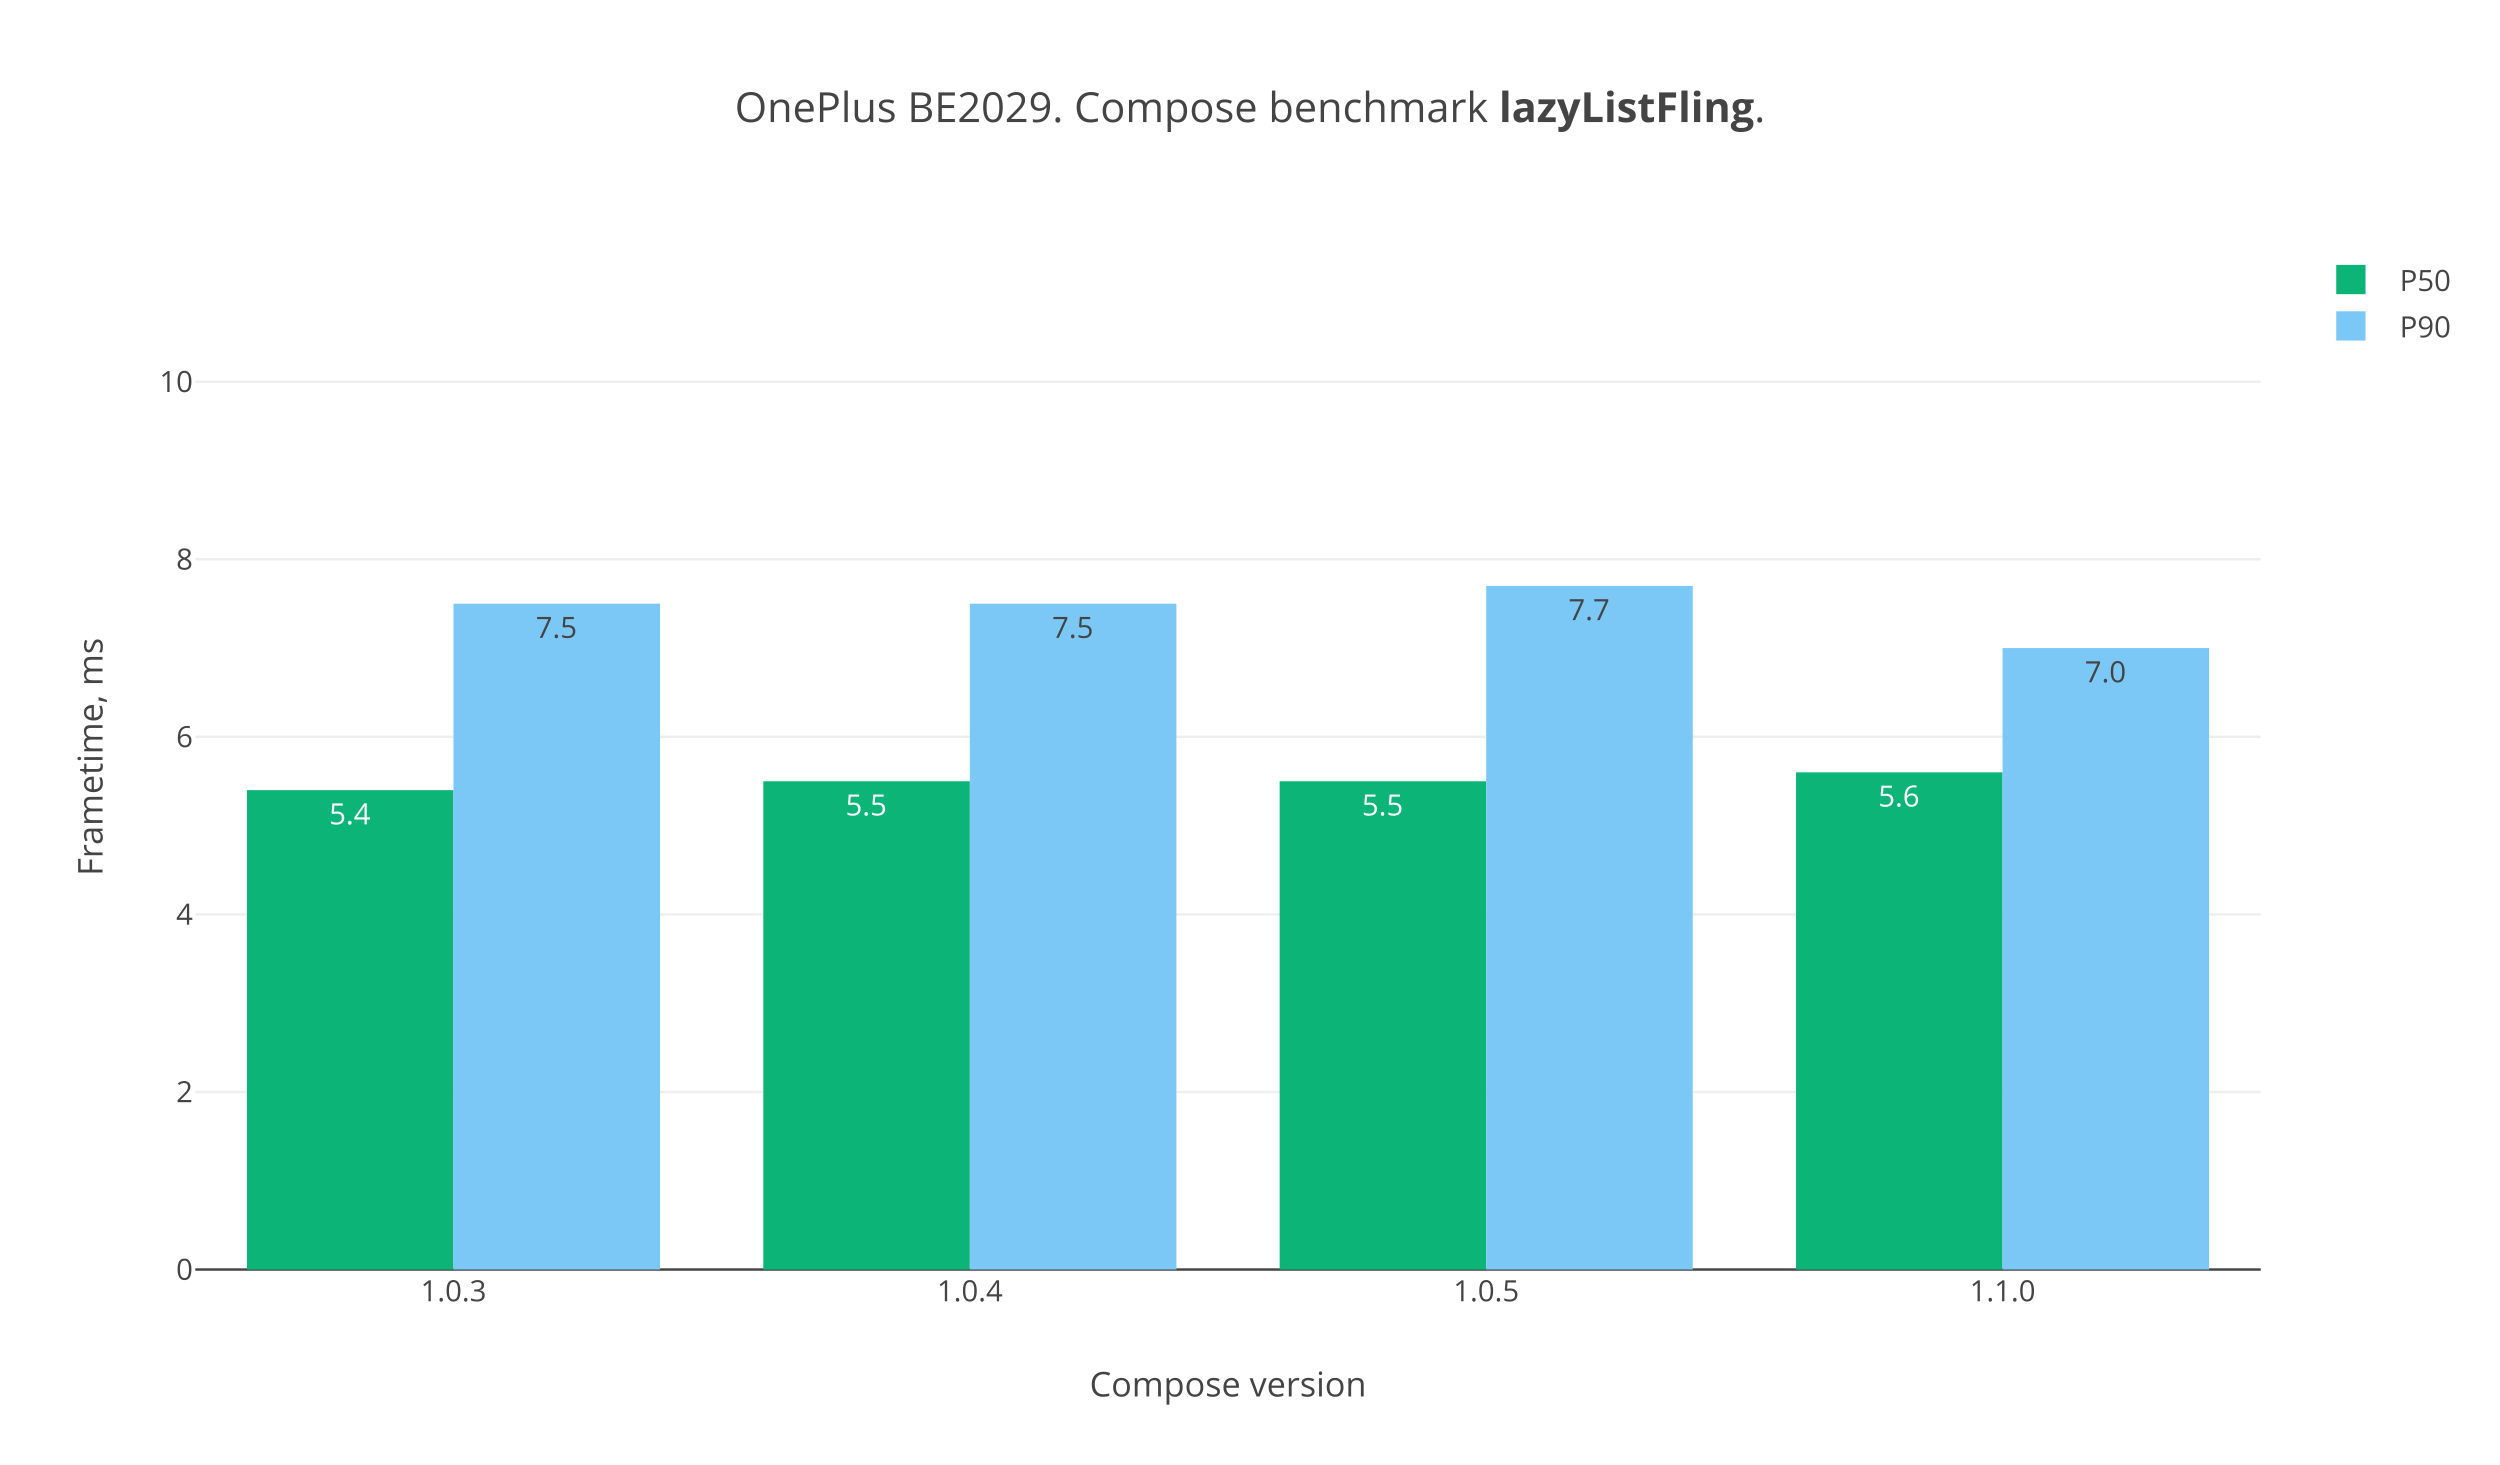
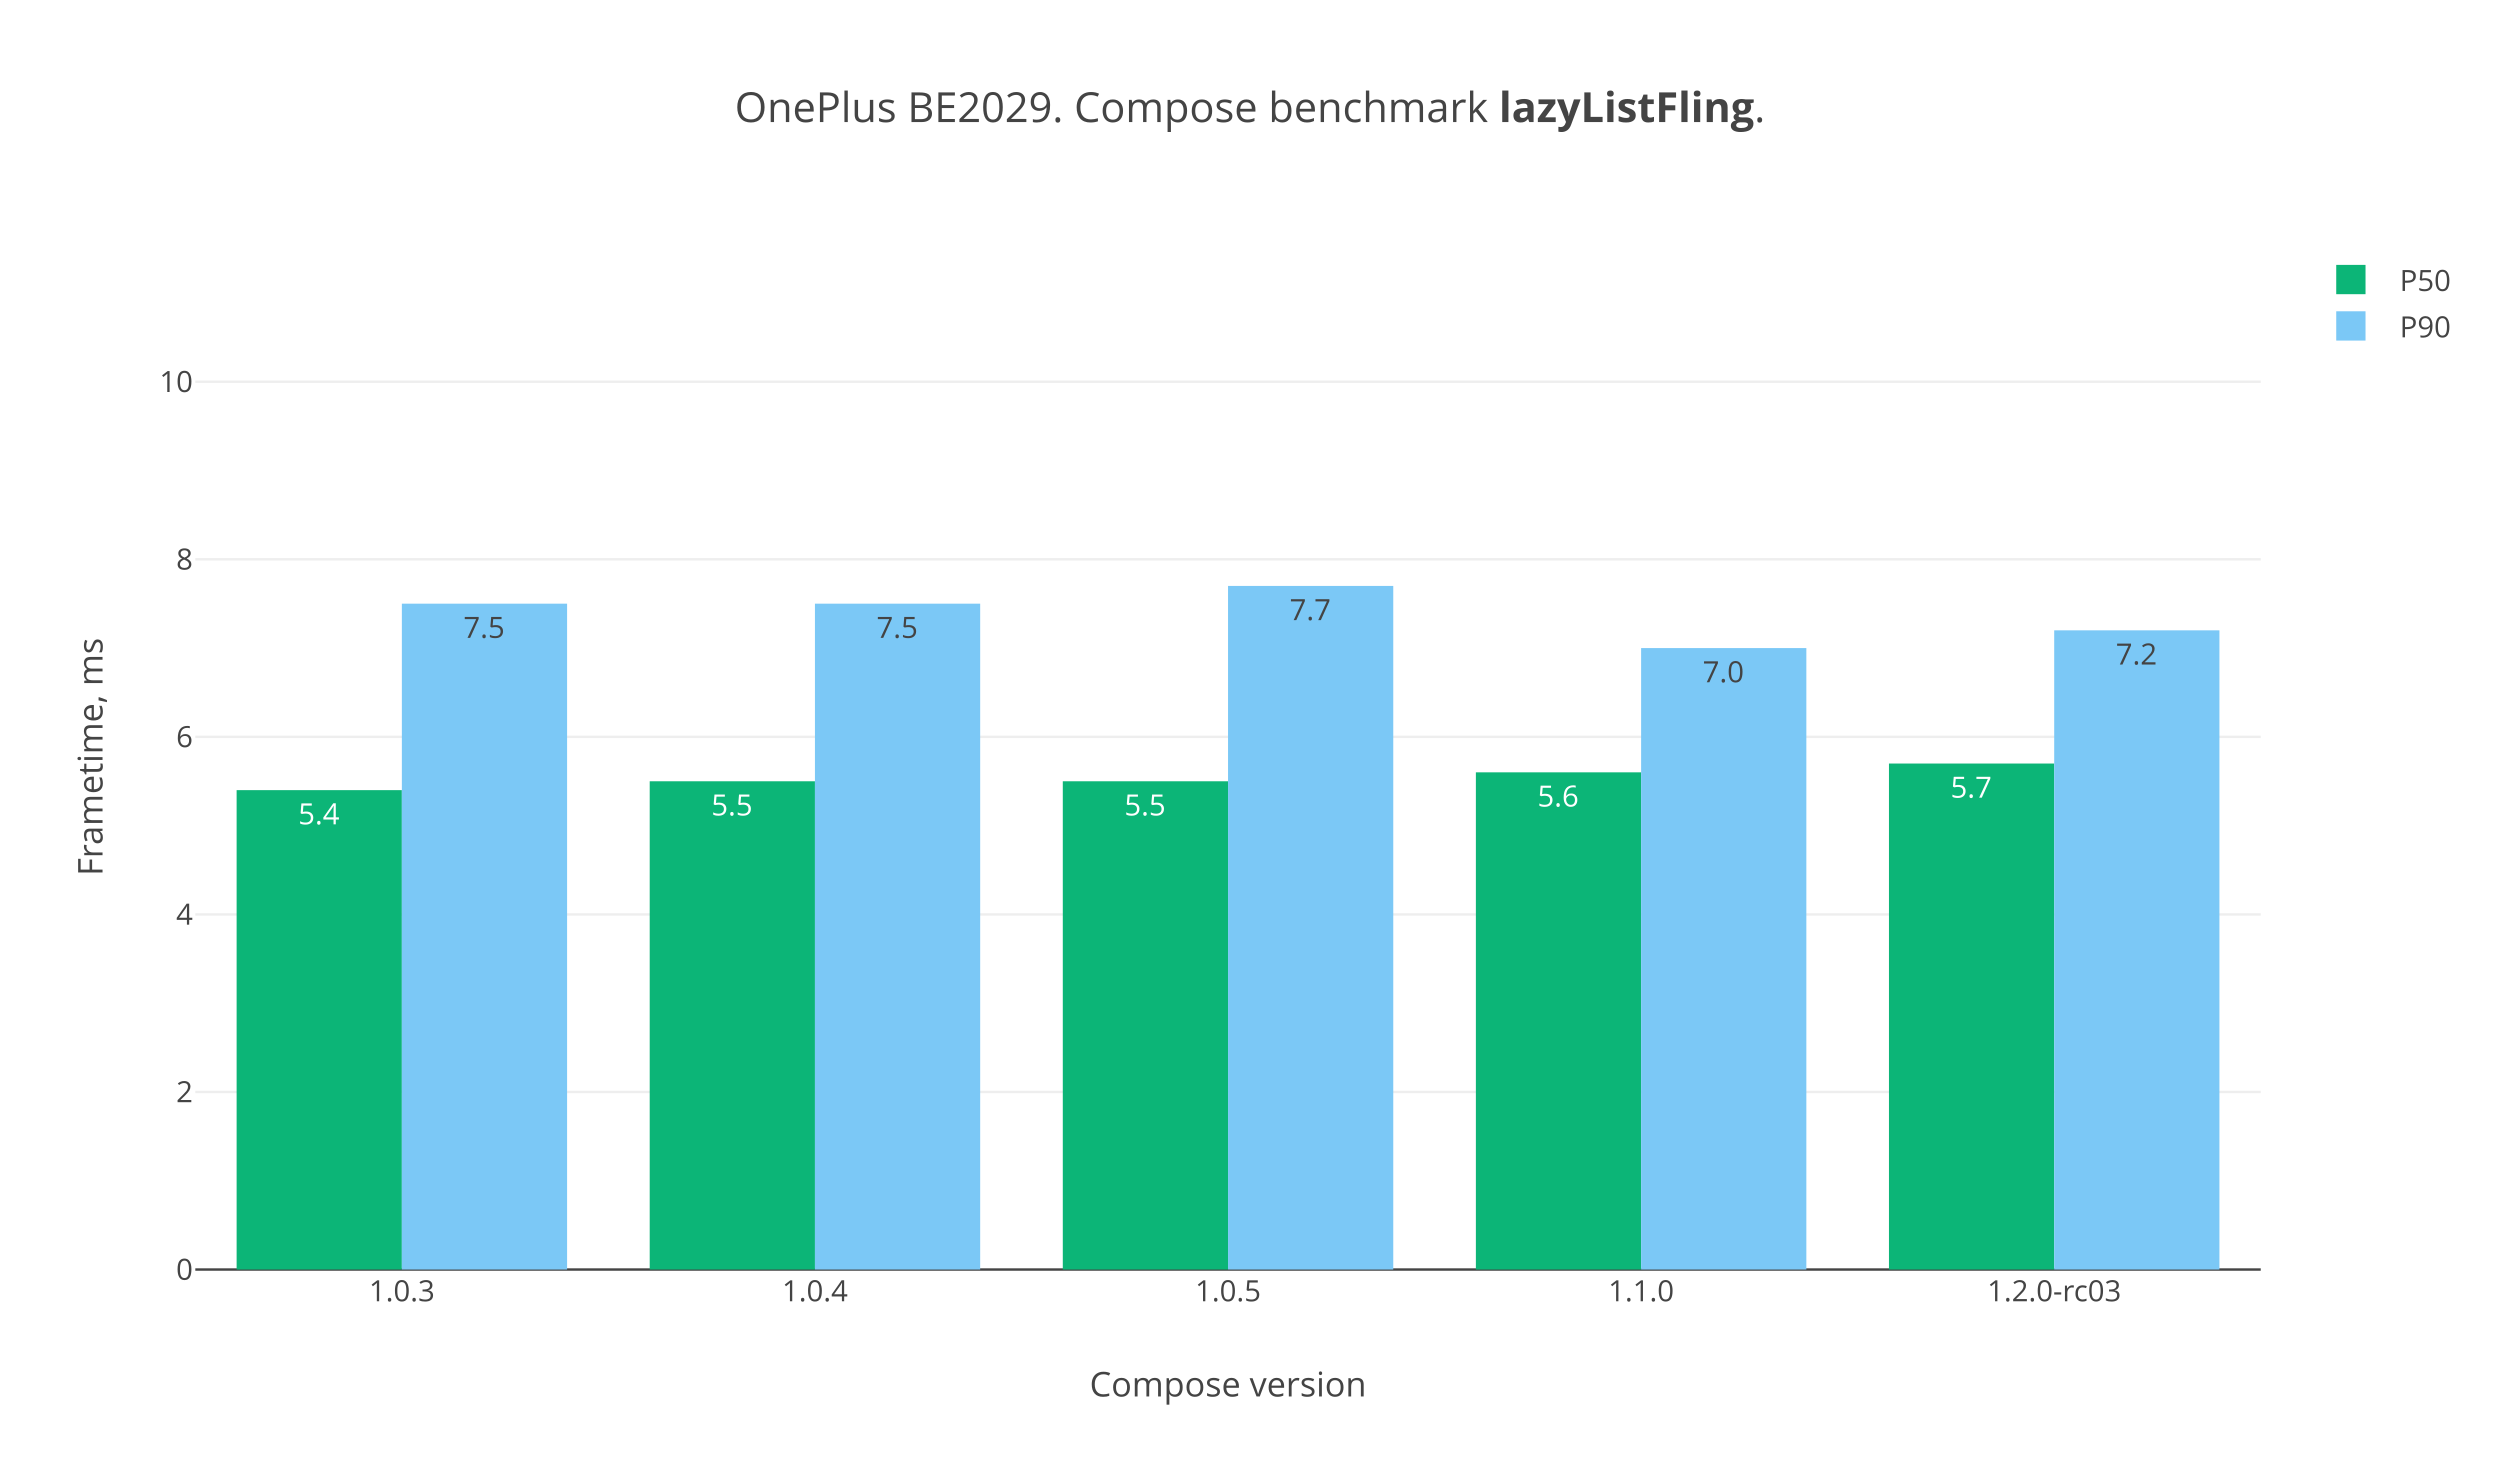
<svg xmlns="http://www.w3.org/2000/svg" class="main-svg" width="1024" height="600" style="" viewBox="0 0 1024 600">
  <rect x="0" y="0" width="1024" height="600" style="fill: rgb(255, 255, 255); fill-opacity: 1;" />
-   <defs id="defs-ae5496">
+   <defs id="defs-29d582">
    <g class="clips">
-       <clipPath id="clipae5496xyplot" class="plotclip">
+       <clipPath id="clip29d582xyplot" class="plotclip">
        <rect width="846" height="420" />
      </clipPath>
-       <clipPath class="axesclip" id="clipae5496x">
+       <clipPath class="axesclip" id="clip29d582x">
        <rect x="80" y="0" width="846" height="600" />
      </clipPath>
-       <clipPath class="axesclip" id="clipae5496y">
+       <clipPath class="axesclip" id="clip29d582y">
        <rect x="0" y="100" width="1024" height="420" />
      </clipPath>
-       <clipPath class="axesclip" id="clipae5496xy">
+       <clipPath class="axesclip" id="clip29d582xy">
        <rect x="80" y="100" width="846" height="420" />
      </clipPath>
    </g>
    <g class="gradients" />
  </defs>
  <g class="bglayer" />
  <g class="layer-below">
    <g class="imagelayer" />
    <g class="shapelayer" />
  </g>
  <g class="cartesianlayer">
    <g class="subplot xy">
      <g class="layer-subplot">
        <g class="shapelayer" />
        <g class="imagelayer" />
      </g>
      <g class="gridlayer">
        <g class="x" />
        <g class="y">
          <path class="ygrid crisp" transform="translate(0,447.27)" d="M80,0h846" style="stroke: rgb(238, 238, 238); stroke-opacity: 1; stroke-width: 1px;" />
          <path class="ygrid crisp" transform="translate(0,374.55)" d="M80,0h846" style="stroke: rgb(238, 238, 238); stroke-opacity: 1; stroke-width: 1px;" />
          <path class="ygrid crisp" transform="translate(0,301.82)" d="M80,0h846" style="stroke: rgb(238, 238, 238); stroke-opacity: 1; stroke-width: 1px;" />
          <path class="ygrid crisp" transform="translate(0,229.09)" d="M80,0h846" style="stroke: rgb(238, 238, 238); stroke-opacity: 1; stroke-width: 1px;" />
          <path class="ygrid crisp" transform="translate(0,156.36)" d="M80,0h846" style="stroke: rgb(238, 238, 238); stroke-opacity: 1; stroke-width: 1px;" />
        </g>
      </g>
      <g class="zerolinelayer">
        <path class="yzl zl crisp" transform="translate(0,520)" d="M80,0h846" style="stroke: rgb(68, 68, 68); stroke-opacity: 1; stroke-width: 1px;" />
      </g>
      <path class="xlines-below" />
      <path class="ylines-below" />
      <g class="overlines-below" />
      <g class="xaxislayer-below" />
      <g class="yaxislayer-below" />
      <g class="overaxes-below" />
-       <g class="plot" transform="translate(80,100)" clip-path="url('#clipae5496xyplot')">
+       <g class="plot" transform="translate(80,100)" clip-path="url('#clip29d582xyplot')">
        <g class="barlayer mlayer">
          <g class="trace bars" style="opacity: 1;">
            <g class="points">
              <g class="point">
-                 <path d="M21.15,420V223.64H105.75V420Z" style="vector-effect: non-scaling-stroke; opacity: 1; stroke-width: 0px; fill: rgb(12, 181, 119); fill-opacity: 1;" />
-                 <text class="bartext bartext-inside" text-anchor="middle" data-notex="1" x="0" y="0" style="font-family: 'Open Sans', verdana, arial, sans-serif; font-size: 12px; fill: rgb(255, 255, 255); fill-opacity: 1; white-space: pre;" transform="translate(63.28594,237.64)">5.4</text>
-               </g>
-               <g class="point">
-                 <path d="M232.65,420V220H317.25V420Z" style="vector-effect: non-scaling-stroke; opacity: 1; stroke-width: 0px; fill: rgb(12, 181, 119); fill-opacity: 1;" />
-                 <text class="bartext bartext-inside" text-anchor="middle" data-notex="1" x="0" y="0" style="font-family: 'Open Sans', verdana, arial, sans-serif; font-size: 12px; fill: rgb(255, 255, 255); fill-opacity: 1; white-space: pre;" transform="translate(274.7859,234)">5.5</text>
-               </g>
-               <g class="point">
-                 <path d="M444.15,420V220H528.75V420Z" style="vector-effect: non-scaling-stroke; opacity: 1; stroke-width: 0px; fill: rgb(12, 181, 119); fill-opacity: 1;" />
-                 <text class="bartext bartext-inside" text-anchor="middle" data-notex="1" x="0" y="0" style="font-family: 'Open Sans', verdana, arial, sans-serif; font-size: 12px; fill: rgb(255, 255, 255); fill-opacity: 1; white-space: pre;" transform="translate(486.2859,234)">5.5</text>
-               </g>
-               <g class="point">
-                 <path d="M655.65,420V216.36H740.25V420Z" style="vector-effect: non-scaling-stroke; opacity: 1; stroke-width: 0px; fill: rgb(12, 181, 119); fill-opacity: 1;" />
-                 <text class="bartext bartext-inside" text-anchor="middle" data-notex="1" x="0" y="0" style="font-family: 'Open Sans', verdana, arial, sans-serif; font-size: 12px; fill: rgb(255, 255, 255); fill-opacity: 1; white-space: pre;" transform="translate(697.7859,230.36)">5.6</text>
+                 <path d="M16.92,420V223.64H84.6V420Z" style="vector-effect: non-scaling-stroke; opacity: 1; stroke-width: 0px; fill: rgb(12, 181, 119); fill-opacity: 1;" />
+                 <text class="bartext bartext-inside" text-anchor="middle" data-notex="1" x="0" y="0" style="font-family: 'Open Sans', verdana, arial, sans-serif; font-size: 12px; fill: rgb(255, 255, 255); fill-opacity: 1; white-space: pre;" transform="translate(50.59594,237.64)">5.4</text>
+               </g>
+               <g class="point">
+                 <path d="M186.12,420V220H253.8V420Z" style="vector-effect: non-scaling-stroke; opacity: 1; stroke-width: 0px; fill: rgb(12, 181, 119); fill-opacity: 1;" />
+                 <text class="bartext bartext-inside" text-anchor="middle" data-notex="1" x="0" y="0" style="font-family: 'Open Sans', verdana, arial, sans-serif; font-size: 12px; fill: rgb(255, 255, 255); fill-opacity: 1; white-space: pre;" transform="translate(219.7959,234)">5.5</text>
+               </g>
+               <g class="point">
+                 <path d="M355.32,420V220H423V420Z" style="vector-effect: non-scaling-stroke; opacity: 1; stroke-width: 0px; fill: rgb(12, 181, 119); fill-opacity: 1;" />
+                 <text class="bartext bartext-inside" text-anchor="middle" data-notex="1" x="0" y="0" style="font-family: 'Open Sans', verdana, arial, sans-serif; font-size: 12px; fill: rgb(255, 255, 255); fill-opacity: 1; white-space: pre;" transform="translate(388.9959,234)">5.5</text>
+               </g>
+               <g class="point">
+                 <path d="M524.52,420V216.36H592.2V420Z" style="vector-effect: non-scaling-stroke; opacity: 1; stroke-width: 0px; fill: rgb(12, 181, 119); fill-opacity: 1;" />
+                 <text class="bartext bartext-inside" text-anchor="middle" data-notex="1" x="0" y="0" style="font-family: 'Open Sans', verdana, arial, sans-serif; font-size: 12px; fill: rgb(255, 255, 255); fill-opacity: 1; white-space: pre;" transform="translate(558.1959,230.36)">5.6</text>
+               </g>
+               <g class="point">
+                 <path d="M693.72,420V212.73H761.4V420Z" style="vector-effect: non-scaling-stroke; opacity: 1; stroke-width: 0px; fill: rgb(12, 181, 119); fill-opacity: 1;" />
+                 <text class="bartext bartext-inside" text-anchor="middle" data-notex="1" x="0" y="0" style="font-family: 'Open Sans', verdana, arial, sans-serif; font-size: 12px; fill: rgb(255, 255, 255); fill-opacity: 1; white-space: pre;" transform="translate(727.3959,226.73)">5.7</text>
              </g>
            </g>
          </g>
          <g class="trace bars" style="opacity: 1;">
            <g class="points">
              <g class="point">
-                 <path d="M105.75,420V147.27H190.35V420Z" style="vector-effect: non-scaling-stroke; opacity: 1; stroke-width: 0px; fill: rgb(123, 200, 246); fill-opacity: 1;" />
-                 <text class="bartext bartext-inside" text-anchor="middle" data-notex="1" x="0" y="0" style="font-family: 'Open Sans', verdana, arial, sans-serif; font-size: 12px; fill: rgb(68, 68, 68); fill-opacity: 1; white-space: pre;" transform="translate(147.8859,161.27)">7.5</text>
-               </g>
-               <g class="point">
-                 <path d="M317.25,420V147.27H401.85V420Z" style="vector-effect: non-scaling-stroke; opacity: 1; stroke-width: 0px; fill: rgb(123, 200, 246); fill-opacity: 1;" />
-                 <text class="bartext bartext-inside" text-anchor="middle" data-notex="1" x="0" y="0" style="font-family: 'Open Sans', verdana, arial, sans-serif; font-size: 12px; fill: rgb(68, 68, 68); fill-opacity: 1; white-space: pre;" transform="translate(359.3859,161.27)">7.5</text>
-               </g>
-               <g class="point">
-                 <path d="M528.75,420V140H613.35V420Z" style="vector-effect: non-scaling-stroke; opacity: 1; stroke-width: 0px; fill: rgb(123, 200, 246); fill-opacity: 1;" />
-                 <text class="bartext bartext-inside" text-anchor="middle" data-notex="1" x="0" y="0" style="font-family: 'Open Sans', verdana, arial, sans-serif; font-size: 12px; fill: rgb(68, 68, 68); fill-opacity: 1; white-space: pre;" transform="translate(570.8859,154)">7.7</text>
-               </g>
-               <g class="point">
-                 <path d="M740.25,420V165.45H824.85V420Z" style="vector-effect: non-scaling-stroke; opacity: 1; stroke-width: 0px; fill: rgb(123, 200, 246); fill-opacity: 1;" />
-                 <text class="bartext bartext-inside" text-anchor="middle" data-notex="1" x="0" y="0" style="font-family: 'Open Sans', verdana, arial, sans-serif; font-size: 12px; fill: rgb(68, 68, 68); fill-opacity: 1; white-space: pre;" transform="translate(782.3859,179.45)">7.0</text>
+                 <path d="M84.6,420V147.27H152.28V420Z" style="vector-effect: non-scaling-stroke; opacity: 1; stroke-width: 0px; fill: rgb(123, 200, 246); fill-opacity: 1;" />
+                 <text class="bartext bartext-inside" text-anchor="middle" data-notex="1" x="0" y="0" style="font-family: 'Open Sans', verdana, arial, sans-serif; font-size: 12px; fill: rgb(68, 68, 68); fill-opacity: 1; white-space: pre;" transform="translate(118.2759,161.27)">7.5</text>
+               </g>
+               <g class="point">
+                 <path d="M253.8,420V147.27H321.48V420Z" style="vector-effect: non-scaling-stroke; opacity: 1; stroke-width: 0px; fill: rgb(123, 200, 246); fill-opacity: 1;" />
+                 <text class="bartext bartext-inside" text-anchor="middle" data-notex="1" x="0" y="0" style="font-family: 'Open Sans', verdana, arial, sans-serif; font-size: 12px; fill: rgb(68, 68, 68); fill-opacity: 1; white-space: pre;" transform="translate(287.4759,161.27)">7.5</text>
+               </g>
+               <g class="point">
+                 <path d="M423,420V140H490.68V420Z" style="vector-effect: non-scaling-stroke; opacity: 1; stroke-width: 0px; fill: rgb(123, 200, 246); fill-opacity: 1;" />
+                 <text class="bartext bartext-inside" text-anchor="middle" data-notex="1" x="0" y="0" style="font-family: 'Open Sans', verdana, arial, sans-serif; font-size: 12px; fill: rgb(68, 68, 68); fill-opacity: 1; white-space: pre;" transform="translate(456.6759,154)">7.7</text>
+               </g>
+               <g class="point">
+                 <path d="M592.2,420V165.45H659.88V420Z" style="vector-effect: non-scaling-stroke; opacity: 1; stroke-width: 0px; fill: rgb(123, 200, 246); fill-opacity: 1;" />
+                 <text class="bartext bartext-inside" text-anchor="middle" data-notex="1" x="0" y="0" style="font-family: 'Open Sans', verdana, arial, sans-serif; font-size: 12px; fill: rgb(68, 68, 68); fill-opacity: 1; white-space: pre;" transform="translate(625.8759,179.45)">7.0</text>
+               </g>
+               <g class="point">
+                 <path d="M761.4,420V158.18H829.08V420Z" style="vector-effect: non-scaling-stroke; opacity: 1; stroke-width: 0px; fill: rgb(123, 200, 246); fill-opacity: 1;" />
+                 <text class="bartext bartext-inside" text-anchor="middle" data-notex="1" x="0" y="0" style="font-family: 'Open Sans', verdana, arial, sans-serif; font-size: 12px; fill: rgb(68, 68, 68); fill-opacity: 1; white-space: pre;" transform="translate(795.0759,172.18)">7.2</text>
              </g>
            </g>
          </g>
        </g>
        <g class="scatterlayer mlayer">
-           <g class="trace scatter trace0a1950" style="stroke-miterlimit: 2; opacity: 1;">
+           <g class="trace scatter trace8ce0d2" style="stroke-miterlimit: 2; opacity: 1;">
            <g class="fills" />
            <g class="errorbars" />
            <g class="lines" />
            <g class="points" />
            <g class="text">
              <g class="textpoint" />
              <g class="textpoint" />
              <g class="textpoint" />
              <g class="textpoint" />
-             </g>
-           </g>
-           <g class="trace scatter trace98a660" style="stroke-miterlimit: 2; opacity: 1;">
+               <g class="textpoint" />
+             </g>
+           </g>
+           <g class="trace scatter trace20ec53" style="stroke-miterlimit: 2; opacity: 1;">
            <g class="fills" />
            <g class="errorbars" />
            <g class="lines" />
            <g class="points" />
            <g class="text">
              <g class="textpoint" />
              <g class="textpoint" />
              <g class="textpoint" />
              <g class="textpoint" />
+               <g class="textpoint" />
            </g>
          </g>
        </g>
      </g>
      <g class="overplot" />
      <path class="xlines-above crisp" style="fill: none;" d="M0,0" />
      <path class="ylines-above crisp" style="fill: none;" d="M0,0" />
      <g class="overlines-above" />
      <g class="xaxislayer-above">
        <g class="xtick">
-           <text text-anchor="middle" x="0" y="533" transform="translate(185.75,0)" style="font-family: 'Open Sans', verdana, arial, sans-serif; font-size: 12px; fill: rgb(68, 68, 68); fill-opacity: 1; white-space: pre;">1.0.3</text>
-         </g>
-         <g class="xtick">
-           <text text-anchor="middle" x="0" y="533" transform="translate(397.25,0)" style="font-family: 'Open Sans', verdana, arial, sans-serif; font-size: 12px; fill: rgb(68, 68, 68); fill-opacity: 1; white-space: pre;">1.0.4</text>
-         </g>
-         <g class="xtick">
-           <text text-anchor="middle" x="0" y="533" transform="translate(608.75,0)" style="font-family: 'Open Sans', verdana, arial, sans-serif; font-size: 12px; fill: rgb(68, 68, 68); fill-opacity: 1; white-space: pre;">1.0.5</text>
-         </g>
-         <g class="xtick">
-           <text text-anchor="middle" x="0" y="533" transform="translate(820.25,0)" style="font-family: 'Open Sans', verdana, arial, sans-serif; font-size: 12px; fill: rgb(68, 68, 68); fill-opacity: 1; white-space: pre;">1.1.0</text>
+           <text text-anchor="middle" x="0" y="533" transform="translate(164.6,0)" style="font-family: 'Open Sans', verdana, arial, sans-serif; font-size: 12px; fill: rgb(68, 68, 68); fill-opacity: 1; white-space: pre;">1.0.3</text>
+         </g>
+         <g class="xtick">
+           <text text-anchor="middle" x="0" y="533" transform="translate(333.8,0)" style="font-family: 'Open Sans', verdana, arial, sans-serif; font-size: 12px; fill: rgb(68, 68, 68); fill-opacity: 1; white-space: pre;">1.0.4</text>
+         </g>
+         <g class="xtick">
+           <text text-anchor="middle" x="0" y="533" transform="translate(503,0)" style="font-family: 'Open Sans', verdana, arial, sans-serif; font-size: 12px; fill: rgb(68, 68, 68); fill-opacity: 1; white-space: pre;">1.0.5</text>
+         </g>
+         <g class="xtick">
+           <text text-anchor="middle" x="0" y="533" transform="translate(672.2,0)" style="font-family: 'Open Sans', verdana, arial, sans-serif; font-size: 12px; fill: rgb(68, 68, 68); fill-opacity: 1; white-space: pre;">1.1.0</text>
+         </g>
+         <g class="xtick">
+           <text text-anchor="middle" x="0" y="533" transform="translate(841.4,0)" style="font-family: 'Open Sans', verdana, arial, sans-serif; font-size: 12px; fill: rgb(68, 68, 68); fill-opacity: 1; white-space: pre;">1.2.0-rc03</text>
        </g>
      </g>
      <g class="yaxislayer-above">
        <g class="ytick">
          <text text-anchor="end" x="79" y="4.2" transform="translate(0,520)" style="font-family: 'Open Sans', verdana, arial, sans-serif; font-size: 12px; fill: rgb(68, 68, 68); fill-opacity: 1; white-space: pre;">0</text>
        </g>
        <g class="ytick">
          <text text-anchor="end" x="79" y="4.2" transform="translate(0,447.27)" style="font-family: 'Open Sans', verdana, arial, sans-serif; font-size: 12px; fill: rgb(68, 68, 68); fill-opacity: 1; white-space: pre;">2</text>
        </g>
        <g class="ytick">
          <text text-anchor="end" x="79" y="4.2" transform="translate(0,374.55)" style="font-family: 'Open Sans', verdana, arial, sans-serif; font-size: 12px; fill: rgb(68, 68, 68); fill-opacity: 1; white-space: pre;">4</text>
        </g>
        <g class="ytick">
          <text text-anchor="end" x="79" y="4.2" transform="translate(0,301.82)" style="font-family: 'Open Sans', verdana, arial, sans-serif; font-size: 12px; fill: rgb(68, 68, 68); fill-opacity: 1; white-space: pre;">6</text>
        </g>
        <g class="ytick">
          <text text-anchor="end" x="79" y="4.2" transform="translate(0,229.09)" style="font-family: 'Open Sans', verdana, arial, sans-serif; font-size: 12px; fill: rgb(68, 68, 68); fill-opacity: 1; white-space: pre;">8</text>
        </g>
        <g class="ytick">
          <text text-anchor="end" x="79" y="4.2" transform="translate(0,156.36)" style="font-family: 'Open Sans', verdana, arial, sans-serif; font-size: 12px; fill: rgb(68, 68, 68); fill-opacity: 1; white-space: pre;">10</text>
        </g>
      </g>
      <g class="overaxes-above" />
    </g>
  </g>
  <g class="polarlayer" />
  <g class="ternarylayer" />
  <g class="geolayer" />
  <g class="funnelarealayer" />
  <g class="pielayer" />
  <g class="treemaplayer" />
  <g class="sunburstlayer" />
  <g class="glimages" />
-   <defs id="topdefs-ae5496">
+   <defs id="topdefs-29d582">
    <g class="clips" />
-     <clipPath id="legendae5496">
+     <clipPath id="legend29d582">
      <rect width="69" height="48" x="0" y="0" />
    </clipPath>
  </defs>
  <g class="layer-above">
    <g class="imagelayer" />
    <g class="shapelayer" />
  </g>
  <g class="infolayer">
    <g class="legend" pointer-events="all" transform="translate(942.92,100)">
      <rect class="bg" shape-rendering="crispEdges" style="stroke: rgb(68, 68, 68); stroke-opacity: 1; fill: rgb(255, 255, 255); fill-opacity: 1; stroke-width: 0px;" width="69" height="48" x="0" y="0" />
-       <g class="scrollbox" transform="" clip-path="url('#legendae5496')">
+       <g class="scrollbox" transform="" clip-path="url('#legend29d582')">
        <g class="groups">
          <g class="traces" style="opacity: 1;" transform="translate(0,14.5)">
            <text class="legendtext" text-anchor="start" x="40" y="4.68" style="font-family: 'Open Sans', verdana, arial, sans-serif; font-size: 12px; fill: rgb(68, 68, 68); fill-opacity: 1; white-space: pre;">P50</text>
            <g class="layers" style="opacity: 1;">
              <g class="legendfill" />
              <g class="legendlines" />
              <g class="legendsymbols">
                <g class="legendpoints">
                  <path class="legendundefined" d="M6,6H-6V-6H6Z" transform="translate(20,0)" style="stroke-width: 0px; fill: rgb(12, 181, 119); fill-opacity: 1;" />
                </g>
              </g>
            </g>
            <rect class="legendtoggle" x="0" y="-9.5" width="63.688" height="19" style="fill: rgb(0, 0, 0); fill-opacity: 0;" />
          </g>
          <g class="traces" style="opacity: 1;" transform="translate(0,33.5)">
            <text class="legendtext" text-anchor="start" x="40" y="4.68" style="font-family: 'Open Sans', verdana, arial, sans-serif; font-size: 12px; fill: rgb(68, 68, 68); fill-opacity: 1; white-space: pre;">P90</text>
            <g class="layers" style="opacity: 1;">
              <g class="legendfill" />
              <g class="legendlines" />
              <g class="legendsymbols">
                <g class="legendpoints">
                  <path class="legendundefined" d="M6,6H-6V-6H6Z" transform="translate(20,0)" style="stroke-width: 0px; fill: rgb(123, 200, 246); fill-opacity: 1;" />
                </g>
              </g>
            </g>
            <rect class="legendtoggle" x="0" y="-9.5" width="63.688" height="19" style="fill: rgb(0, 0, 0); fill-opacity: 0;" />
          </g>
        </g>
      </g>
      <rect class="scrollbar" rx="20" ry="3" width="0" height="0" style="fill: rgb(128, 139, 164); fill-opacity: 1;" x="0" y="0" />
    </g>
    <g class="g-gtitle">
      <text class="gtitle" x="512" y="50" text-anchor="middle" dy="0em" style="font-family: 'Open Sans', verdana, arial, sans-serif; font-size: 17px; fill: rgb(68, 68, 68); opacity: 1; font-weight: normal; white-space: pre;">OnePlus BE2029. Compose benchmark <tspan style="font-weight:bold">lazyListFling</tspan>.</text>
    </g>
    <g class="g-xtitle">
      <text class="xtitle" x="503" y="572" text-anchor="middle" style="font-family: 'Open Sans', verdana, arial, sans-serif; font-size: 14px; fill: rgb(68, 68, 68); opacity: 1; font-weight: normal; white-space: pre;">Compose version</text>
    </g>
    <g class="g-ytitle">
      <text class="ytitle" transform="rotate(-90,42,310)" x="42" y="310" text-anchor="middle" style="font-family: 'Open Sans', verdana, arial, sans-serif; font-size: 14px; fill: rgb(68, 68, 68); opacity: 1; font-weight: normal; white-space: pre;">Frametime, ms</text>
    </g>
  </g>
</svg>
